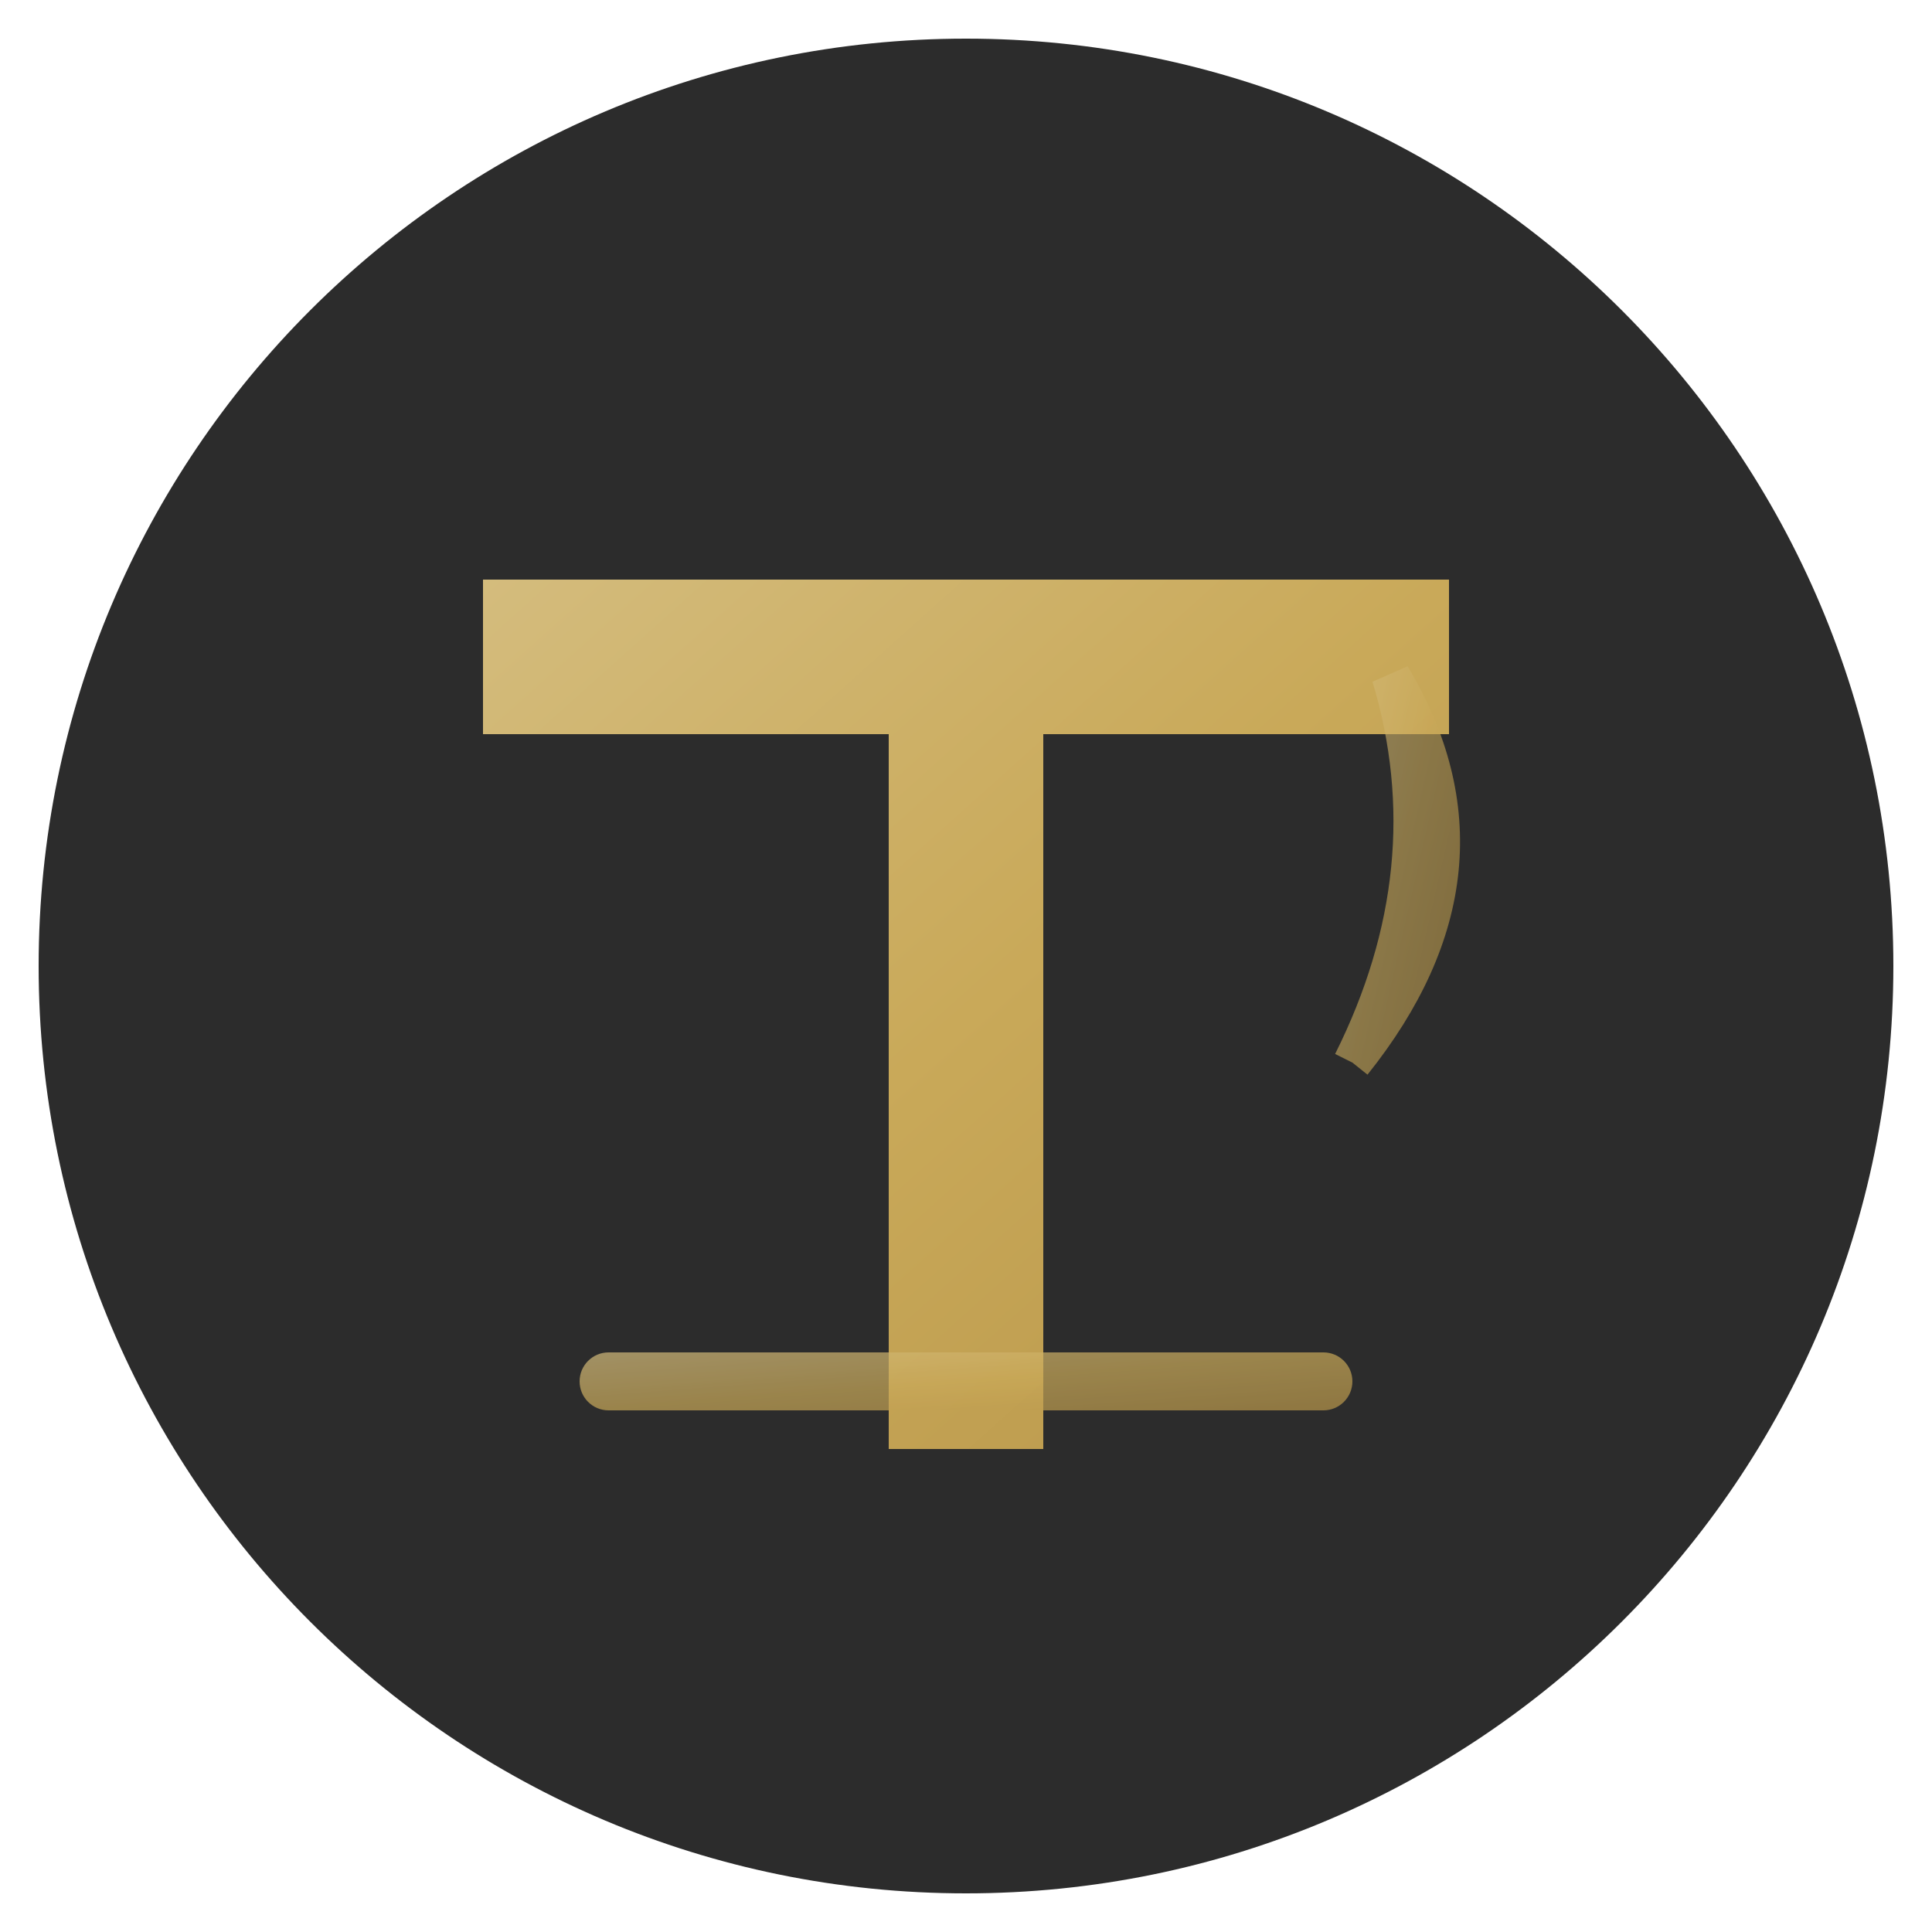
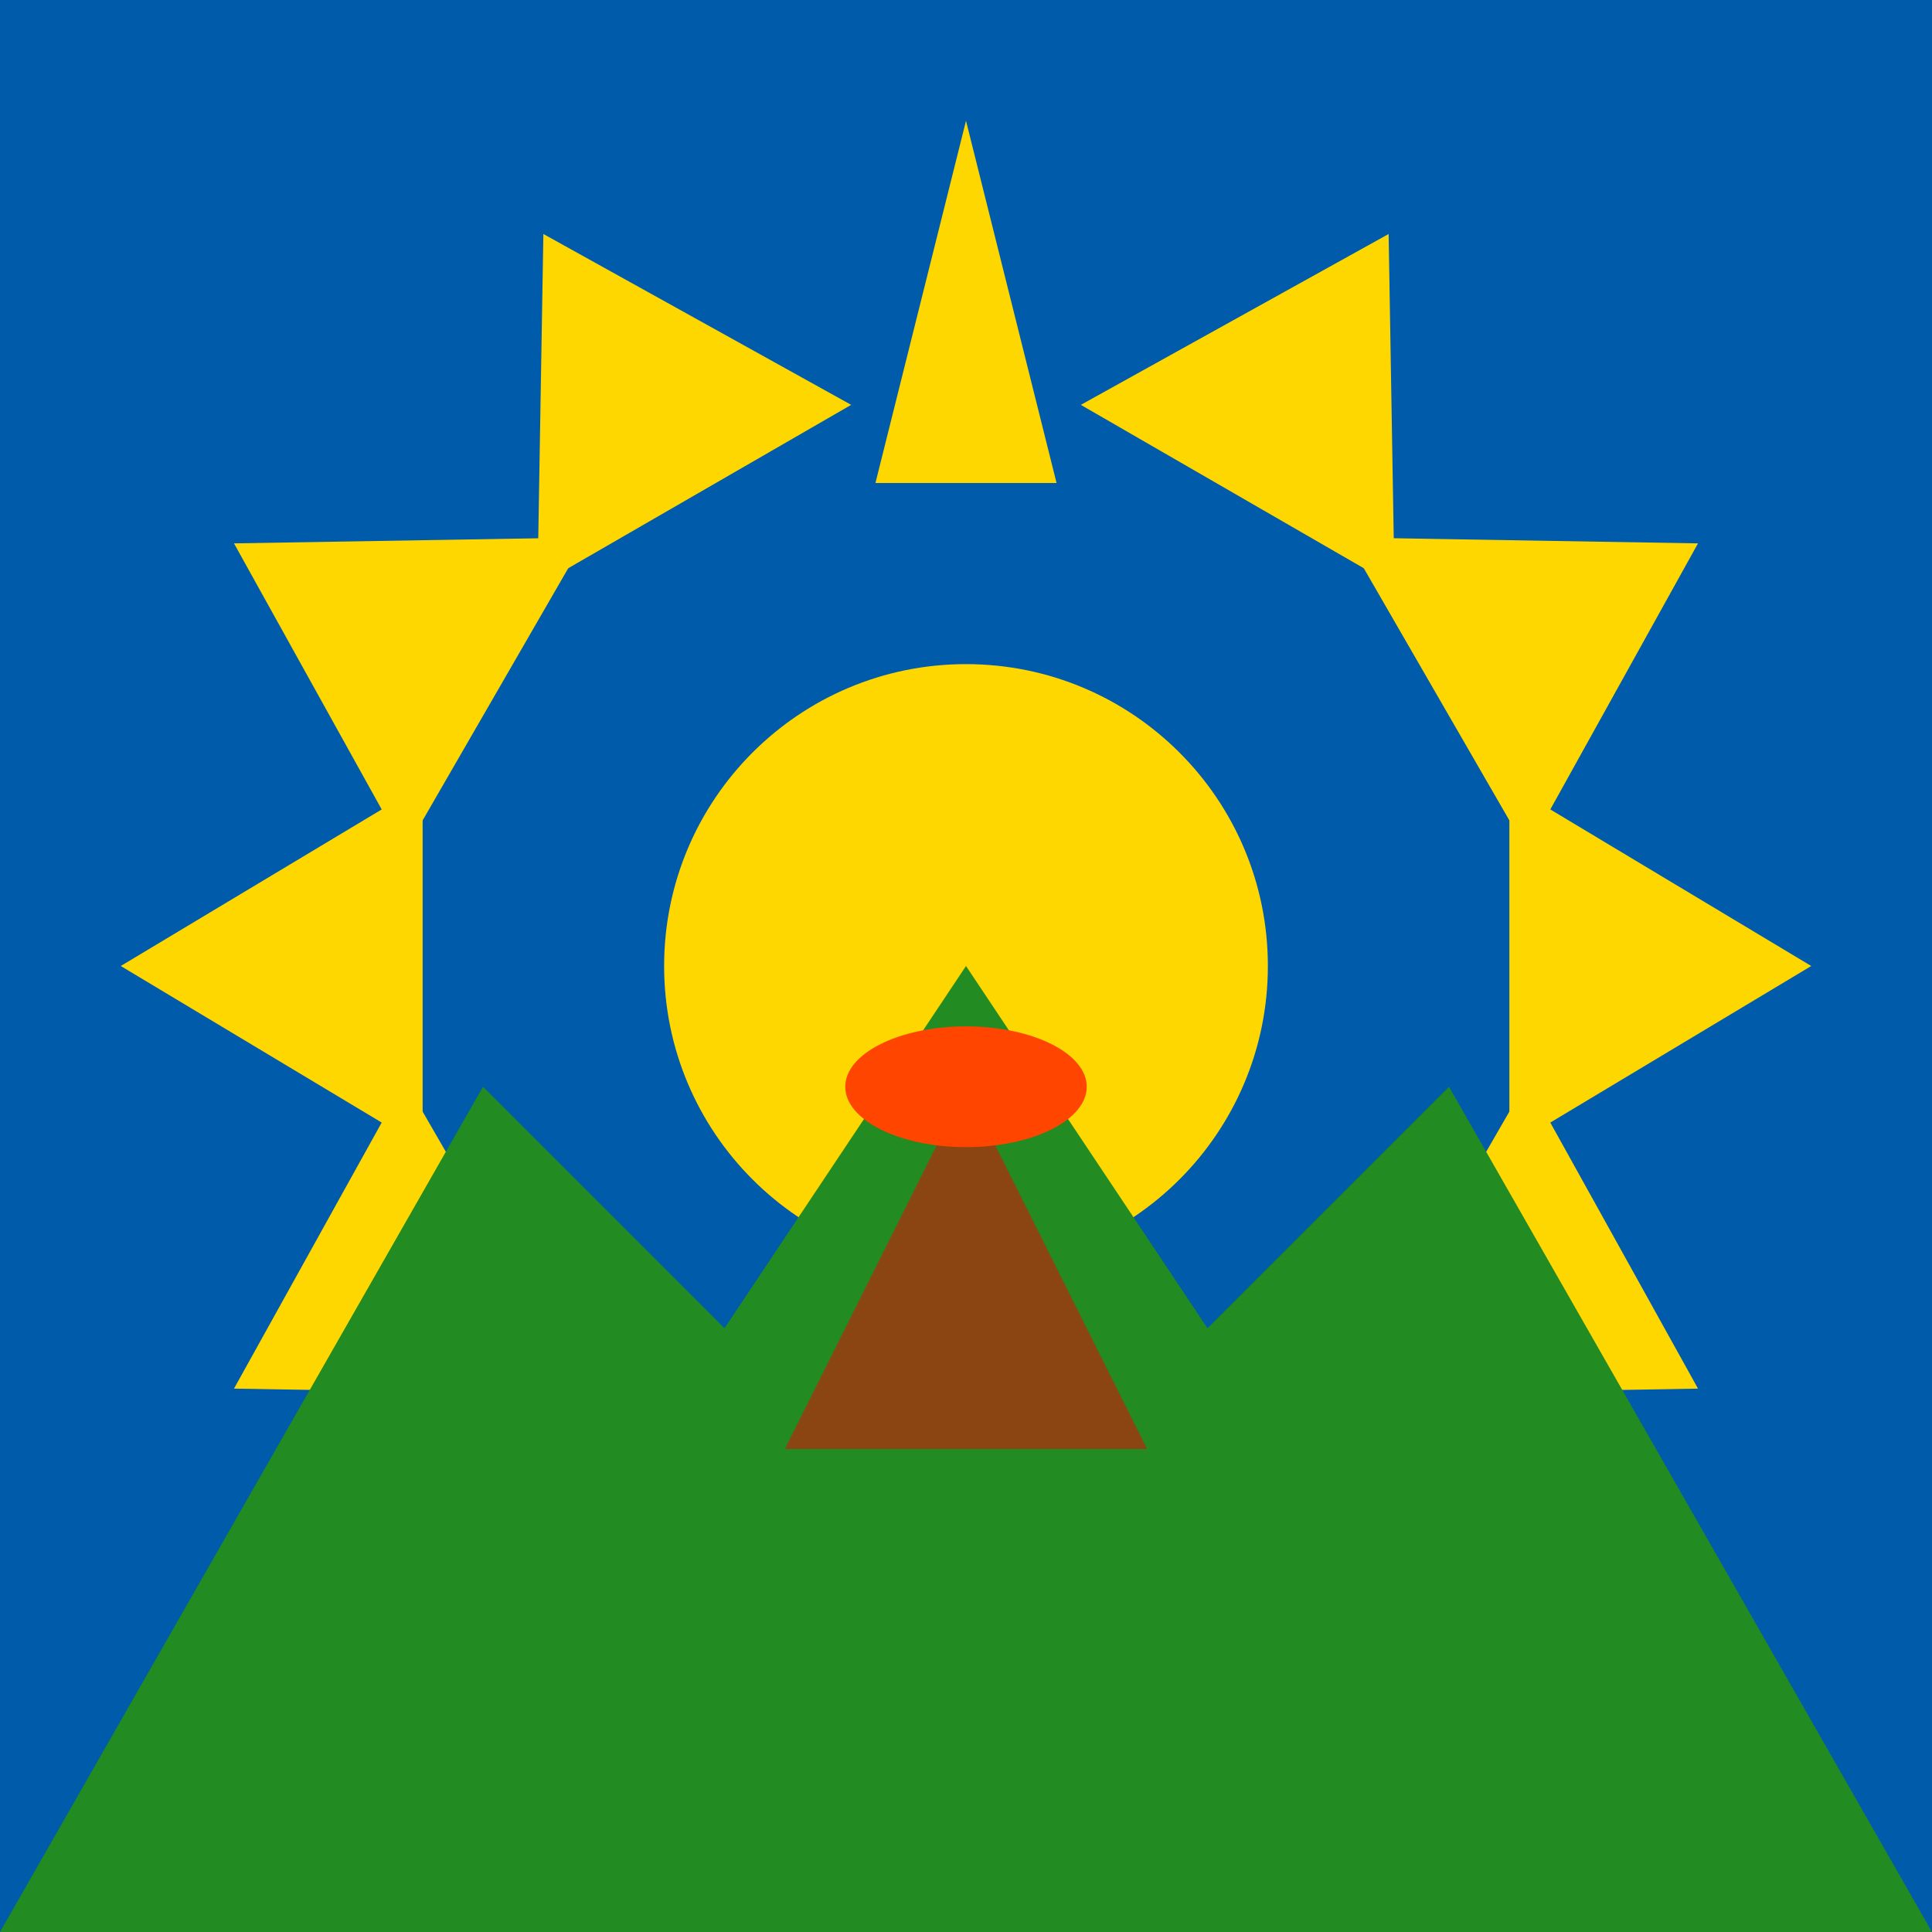
- <svg xmlns="http://www.w3.org/2000/svg" viewBox="0 0 100 100">
-   <defs>
-     <linearGradient id="gold" x1="0%" y1="0%" x2="100%" y2="100%">
-       <stop offset="0%" style="stop-color:#D4BC7D" />
-       <stop offset="50%" style="stop-color:#C9A959" />
-       <stop offset="100%" style="stop-color:#B8964A" />
-     </linearGradient>
-   </defs>
-   <circle cx="50" cy="50" r="48" fill="#2C2C2C" />
-   <path d="M25 30 L75 30 L75 38 L54 38 L54 75 L46 75 L46 38 L25 38 Z" fill="url(#gold)" />
-   <rect x="30" y="70" width="40" height="3" rx="1.5" fill="url(#gold)" opacity="0.7" />
-   <path d="M70 55 Q78 45 72 35 Q75 45 70 55" stroke="url(#gold)" stroke-width="2" fill="none" opacity="0.6" />
+ <svg xmlns="http://www.w3.org/2000/svg" viewBox="0 0 32 32">
+   <rect width="32" height="32" fill="#005BAA" />
+   <g fill="#FFD700">
+     <polygon points="16,2 17.5,8 14.5,8" />
+     <polygon points="16,2 19,7 13,7" transform="rotate(30 16 16)" />
+     <polygon points="16,2 19,7 13,7" transform="rotate(60 16 16)" />
+     <polygon points="16,2 19,7 13,7" transform="rotate(90 16 16)" />
+     <polygon points="16,2 19,7 13,7" transform="rotate(120 16 16)" />
+     <polygon points="16,2 19,7 13,7" transform="rotate(150 16 16)" />
+     <polygon points="16,2 19,7 13,7" transform="rotate(180 16 16)" />
+     <polygon points="16,2 19,7 13,7" transform="rotate(210 16 16)" />
+     <polygon points="16,2 19,7 13,7" transform="rotate(240 16 16)" />
+     <polygon points="16,2 19,7 13,7" transform="rotate(270 16 16)" />
+     <polygon points="16,2 19,7 13,7" transform="rotate(300 16 16)" />
+     <polygon points="16,2 19,7 13,7" transform="rotate(330 16 16)" />
+   </g>
+   <circle cx="16" cy="16" r="5" fill="#FFD700" />
+   <path d="M0 32 L8 18 L12 22 L16 16 L20 22 L24 18 L32 32 Z" fill="#228B22" />
+   <path d="M13 24 L16 18 L19 24 Z" fill="#8B4513" />
+   <ellipse cx="16" cy="18" rx="2" ry="1" fill="#FF4500" />
</svg>
